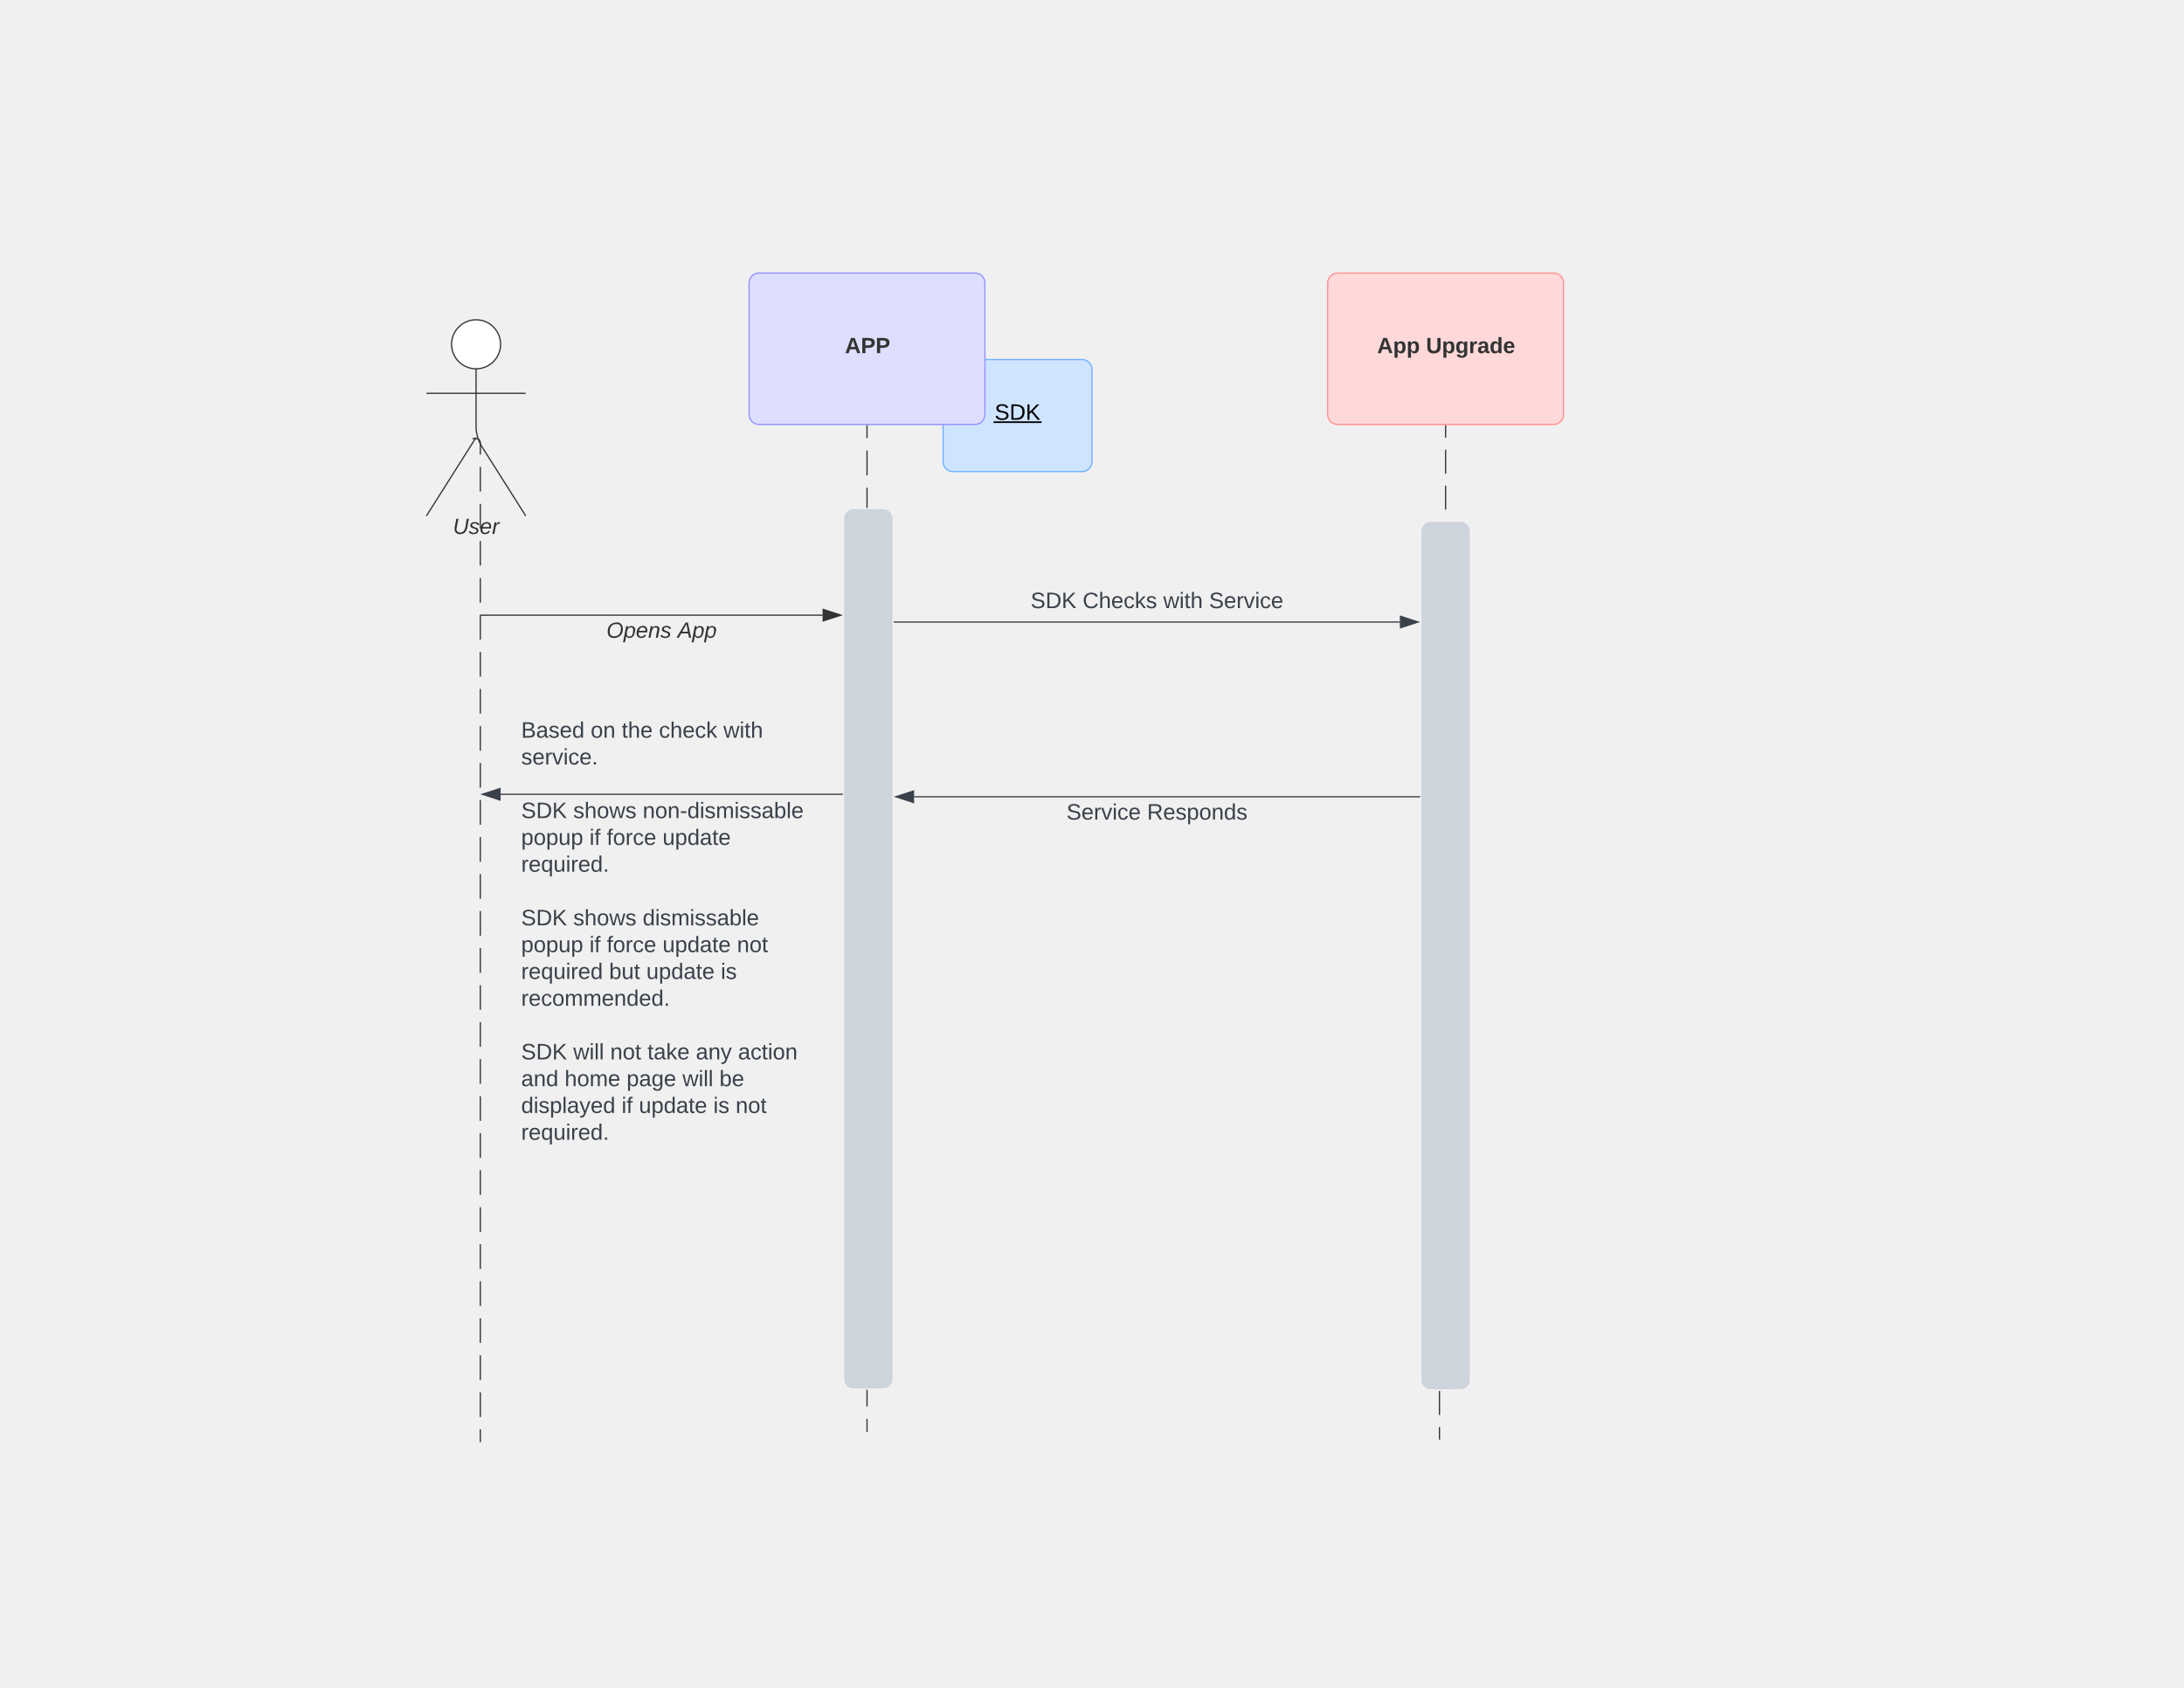
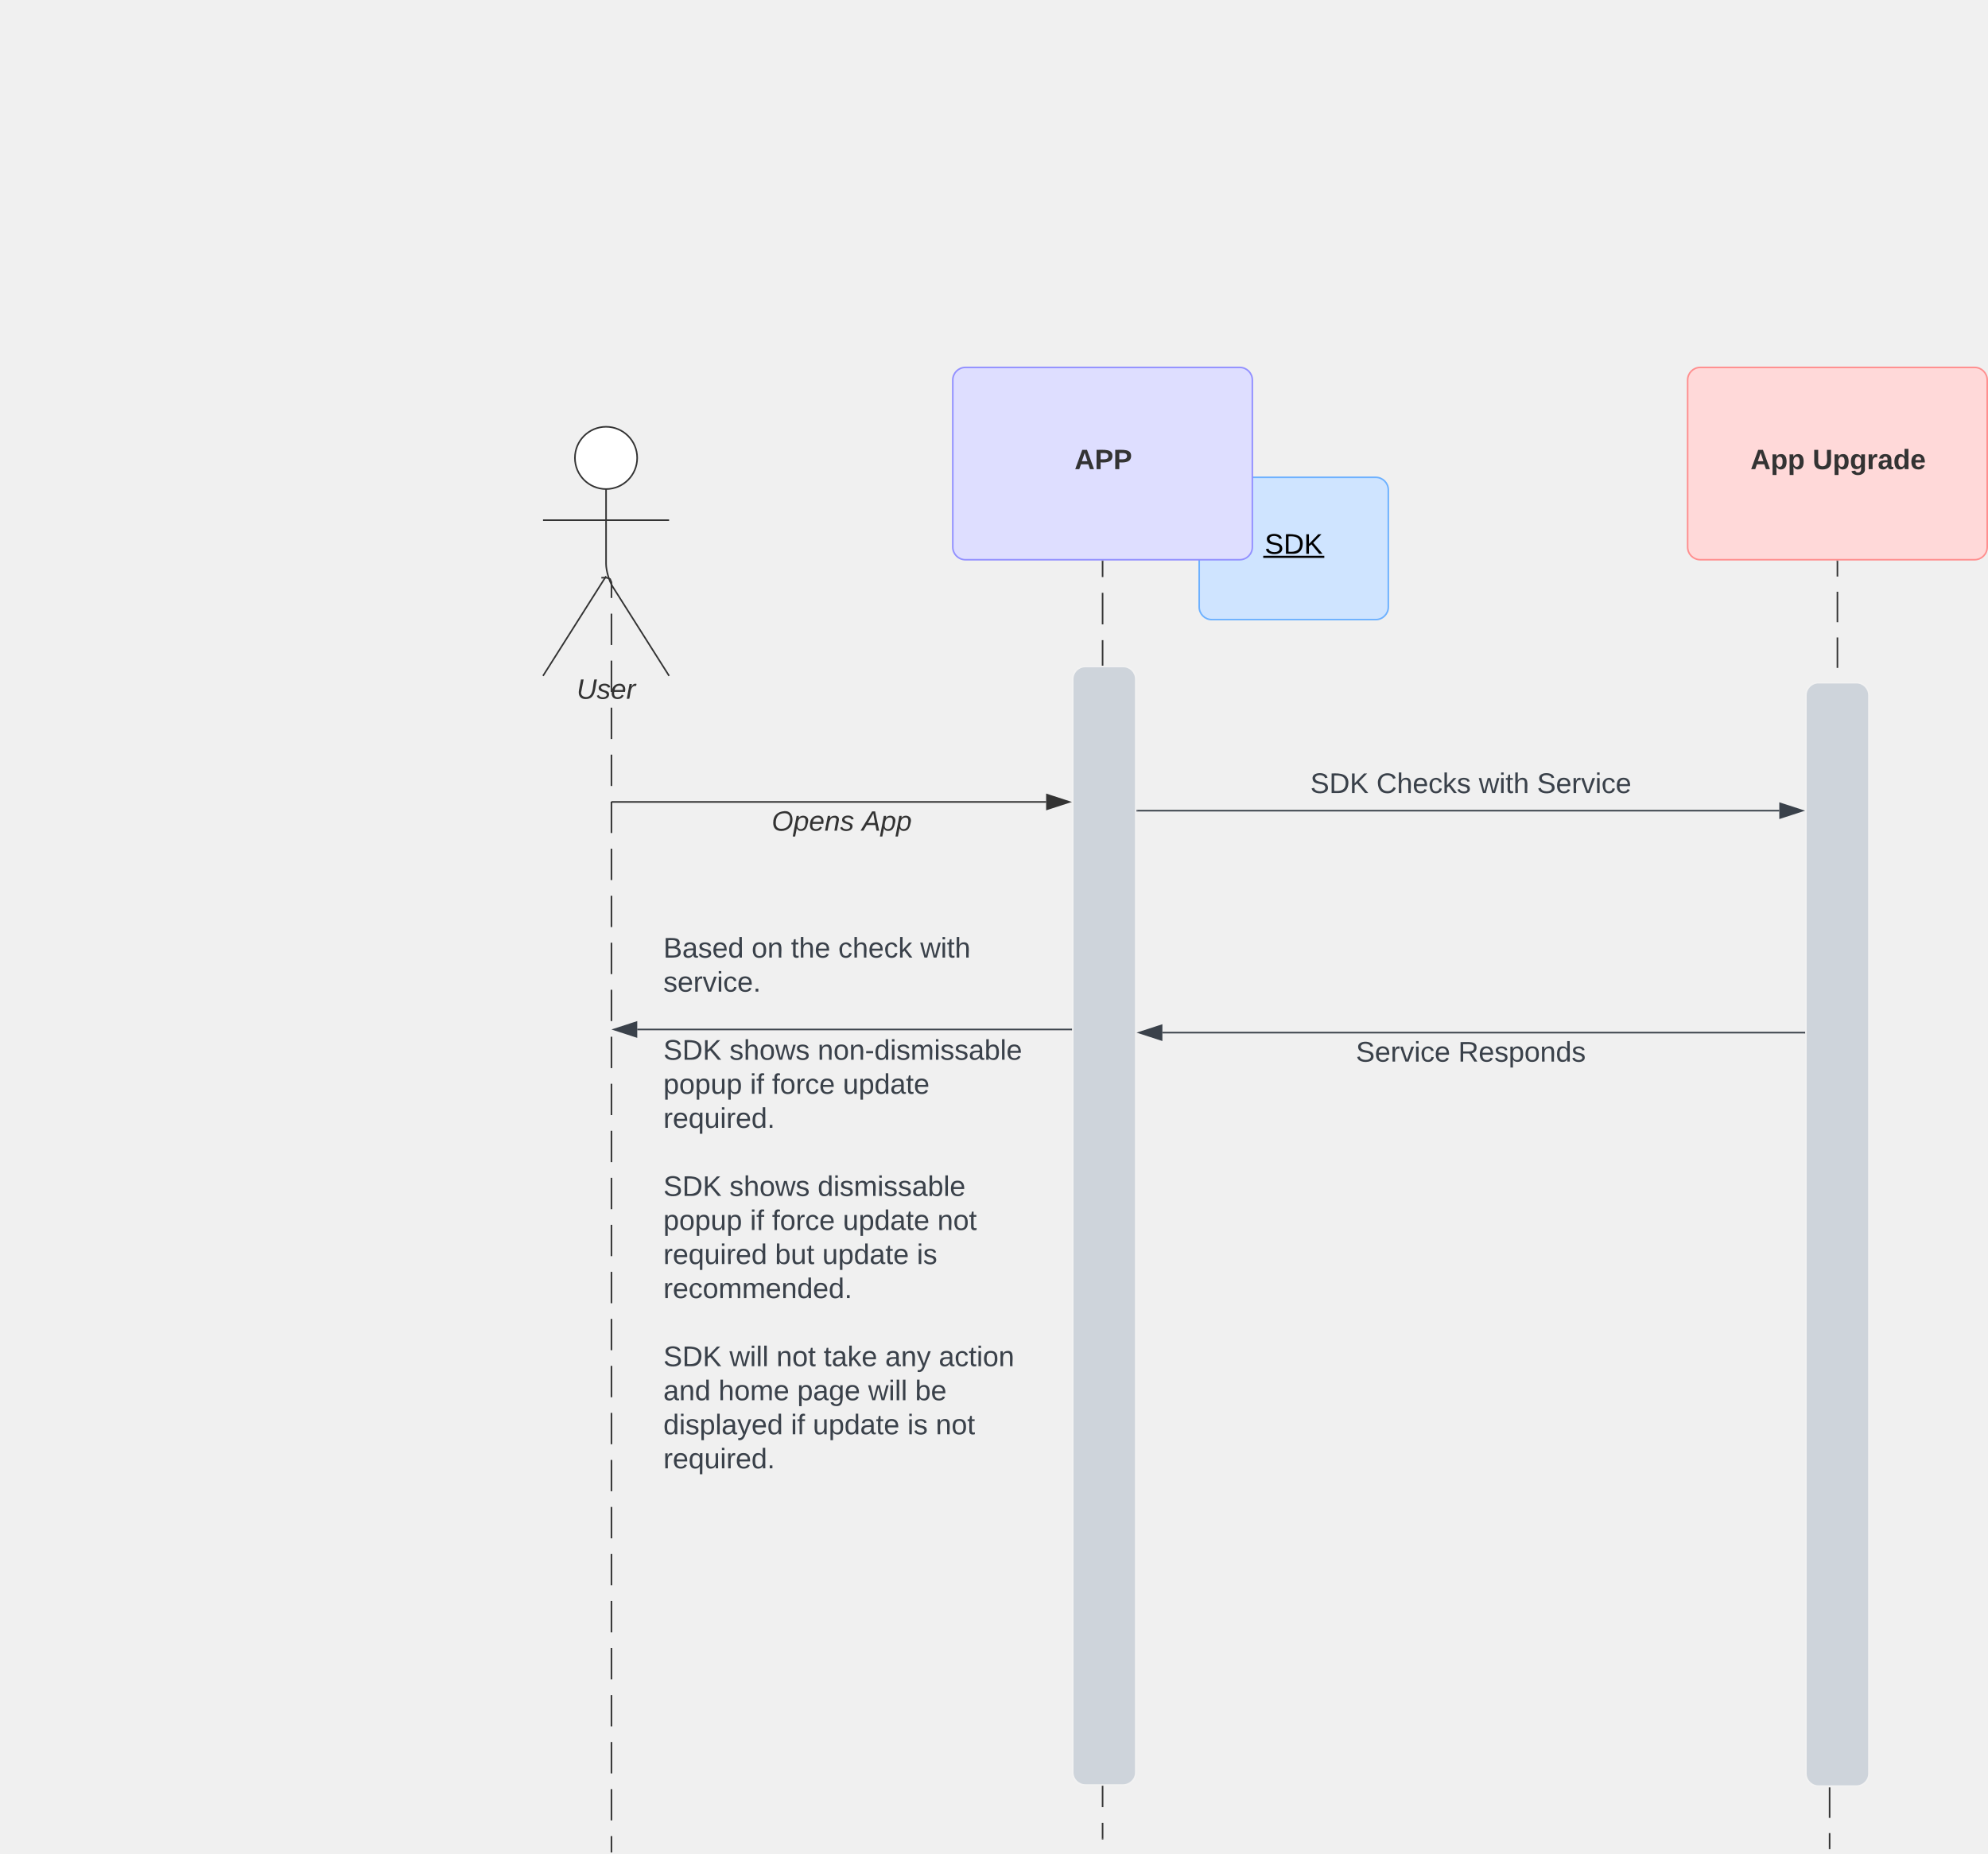
- <svg xmlns="http://www.w3.org/2000/svg" xmlns:ns1="lucid" xmlns:xlink="http://www.w3.org/1999/xlink" width="1760" height="1360">
+ <svg xmlns="http://www.w3.org/2000/svg" xmlns:ns1="lucid" xmlns:xlink="http://www.w3.org/1999/xlink" viewBox="-0.9 -13.07 1261.4 1175.67">
  <g transform="translate(0 0)" ns1:page-tab-id="0_0">
    <path d="M760 297.73c0-4.42 3.58-8 8-8h104c4.42 0 8 3.58 8 8V372c0 4.42-3.58 8-8 8H768c-4.42 0-8-3.58-8-8z" stroke="#6db1ff" fill="#cfe4ff" />
    <use xlink:href="#a" transform="matrix(1,0,0,1,760,289.7287) translate(41.53 48.525)" />
    <path d="M420 580h240v60H420z" fill="none" />
    <use xlink:href="#b" transform="matrix(1,0,0,1,420,580) translate(0 14.4)" />
    <use xlink:href="#c" transform="matrix(1,0,0,1,420,580) translate(56 14.4)" />
    <use xlink:href="#d" transform="matrix(1,0,0,1,420,580) translate(81 14.4)" />
    <use xlink:href="#e" transform="matrix(1,0,0,1,420,580) translate(111 14.4)" />
    <use xlink:href="#f" transform="matrix(1,0,0,1,420,580) translate(163 14.4)" />
    <use xlink:href="#g" transform="matrix(1,0,0,1,420,580) translate(0 36)" />
    <use xlink:href="#h" transform="matrix(1,0,0,1,420,580) translate(0 57.6)" />
    <use xlink:href="#i" transform="matrix(1,0,0,1,420,580) translate(0 79.2)" />
    <use xlink:href="#j" transform="matrix(1,0,0,1,420,580) translate(41.95 79.2)" />
    <use xlink:href="#k" transform="matrix(1,0,0,1,420,580) translate(97.9 79.2)" />
    <use xlink:href="#l" transform="matrix(1,0,0,1,420,580) translate(0 100.8)" />
    <use xlink:href="#m" transform="matrix(1,0,0,1,420,580) translate(55 100.8)" />
    <use xlink:href="#n" transform="matrix(1,0,0,1,420,580) translate(68.95 100.8)" />
    <use xlink:href="#o" transform="matrix(1,0,0,1,420,580) translate(113.9 100.8)" />
    <use xlink:href="#p" transform="matrix(1,0,0,1,420,580) translate(0 122.4)" />
    <use xlink:href="#h" transform="matrix(1,0,0,1,420,580) translate(0 144)" />
    <use xlink:href="#i" transform="matrix(1,0,0,1,420,580) translate(0 165.6)" />
    <use xlink:href="#j" transform="matrix(1,0,0,1,420,580) translate(41.95 165.6)" />
    <use xlink:href="#q" transform="matrix(1,0,0,1,420,580) translate(97.9 165.6)" />
    <use xlink:href="#l" transform="matrix(1,0,0,1,420,580) translate(0 187.2)" />
    <use xlink:href="#m" transform="matrix(1,0,0,1,420,580) translate(55 187.2)" />
    <use xlink:href="#n" transform="matrix(1,0,0,1,420,580) translate(68.95 187.2)" />
    <use xlink:href="#r" transform="matrix(1,0,0,1,420,580) translate(113.9 187.2)" />
    <use xlink:href="#s" transform="matrix(1,0,0,1,420,580) translate(173.9 187.2)" />
    <use xlink:href="#t" transform="matrix(1,0,0,1,420,580) translate(0 208.8)" />
    <use xlink:href="#u" transform="matrix(1,0,0,1,420,580) translate(70.85 208.8)" />
    <use xlink:href="#r" transform="matrix(1,0,0,1,420,580) translate(100.85 208.8)" />
    <use xlink:href="#v" transform="matrix(1,0,0,1,420,580) translate(160.85 208.8)" />
    <use xlink:href="#w" transform="matrix(1,0,0,1,420,580) translate(0 230.4)" />
    <use xlink:href="#h" transform="matrix(1,0,0,1,420,580) translate(0 252)" />
    <use xlink:href="#i" transform="matrix(1,0,0,1,420,580) translate(0 273.6)" />
    <use xlink:href="#x" transform="matrix(1,0,0,1,420,580) translate(41.95 273.6)" />
    <use xlink:href="#y" transform="matrix(1,0,0,1,420,580) translate(71.75 273.6)" />
    <use xlink:href="#z" transform="matrix(1,0,0,1,420,580) translate(101.75 273.6)" />
    <use xlink:href="#A" transform="matrix(1,0,0,1,420,580) translate(140.75 273.6)" />
    <use xlink:href="#B" transform="matrix(1,0,0,1,420,580) translate(174.75 273.6)" />
    <use xlink:href="#C" transform="matrix(1,0,0,1,420,580) translate(0 295.2)" />
    <use xlink:href="#D" transform="matrix(1,0,0,1,420,580) translate(35 295.2)" />
    <use xlink:href="#E" transform="matrix(1,0,0,1,420,580) translate(84.95 295.2)" />
    <use xlink:href="#x" transform="matrix(1,0,0,1,420,580) translate(129.95 295.2)" />
    <use xlink:href="#F" transform="matrix(1,0,0,1,420,580) translate(159.75 295.2)" />
    <use xlink:href="#G" transform="matrix(1,0,0,1,420,580) translate(0 316.8)" />
    <use xlink:href="#m" transform="matrix(1,0,0,1,420,580) translate(80.9 316.8)" />
    <use xlink:href="#r" transform="matrix(1,0,0,1,420,580) translate(94.85 316.8)" />
    <use xlink:href="#H" transform="matrix(1,0,0,1,420,580) translate(154.85 316.8)" />
    <use xlink:href="#s" transform="matrix(1,0,0,1,420,580) translate(172.8 316.8)" />
    <use xlink:href="#I" transform="matrix(1,0,0,1,420,580) translate(0 338.4)" />
    <path d="M698.7 343v10m0 10v20.02m0 10v20m0 10v20.02m0 10v20m0 10.02v20m0 10v20.02m0 10v20m0 10.02v20m0 10v20.02m0 10v20m0 10v20.02m0 10v20m0 10.02v20m0 10v20.02m0 10v20m0 10v20.02m0 10v20.02m0 10v20m0 10v20.02m0 10v20m0 10.02v20m0 10v20.02m0 10v20m0 10v20.02m0 10v20m0 10.02v20m0 10v10.02" stroke="#333" fill="none" />
    <path d="M699.2 343h-1v-.5h1z" stroke="#333" stroke-width=".05" fill="#333" />
    <path d="M698.7 1153.32v.52" stroke="#333" fill="none" />
    <path d="M679.76 417.73c0-4.42 3.58-8 8-8h24c4.42 0 8 3.58 8 8v693.55c0 4.42-3.58 8-8 8h-24c-4.42 0-8-3.58-8-8z" stroke="#f2f2f2" fill="#ced4db" />
    <path d="M1164.96 343v9.66m0 9.66v19.32m0 9.67v19.33m0 9.66v19.3m0 9.67v19.33m0 9.66v19.32m0 9.66v19.32m0 9.66v19.33m0 9.66v19.33m0 9.66v19.3m0 9.67v19.33m0 9.66v19.32m0 9.66v19.32m0 9.66v19.33m0 9.66v9.67l-.72 1.75-1.76.73-1.75.73-.73 1.75v9.66m0 9.65v19.33m0 9.66v19.32m0 9.66v19.32m0 9.66v19.33m0 9.66v19.3m0 9.67v19.32m0 9.65v19.33m0 9.66v19.32m0 9.66v19.32m0 9.66v19.33m0 9.66v19.3m0 9.67v19.32m0 9.66v19.32m0 9.66v9.66" stroke="#333" fill="none" />
    <path d="M1165.46 343h-1v-.5h1z" stroke="#333" stroke-width=".05" fill="#333" />
    <path d="M1160 1159.5v.5" stroke="#333" fill="none" />
    <path d="M1144.96 428c0-4.42 3.58-8 8-8h24c4.42 0 8 3.58 8 8v684c0 4.42-3.58 8-8 8h-24c-4.42 0-8-3.58-8-8z" stroke="#f2f2f2" fill="#ced4db" />
    <path d="M603.65 228c0-4.42 3.58-8 8-8h174.07c4.42 0 8 3.58 8 8v106c0 4.42-3.58 8-8 8H611.65c-4.42 0-8-3.58-8-8z" stroke="#9391ff" fill="#dedeff" />
    <g>
      <use xlink:href="#J" transform="matrix(1,0,0,1,611.6497,228) translate(69.25309 56.55556)" />
    </g>
    <path d="M1069.92 228c0-4.42 3.6-8 8-8H1252c4.42 0 8 3.58 8 8v106c0 4.42-3.58 8-8 8h-174.08c-4.4 0-8-3.58-8-8z" stroke="#ff8f8f" fill="#ffd9d9" />
    <g>
      <use xlink:href="#K" transform="matrix(1,0,0,1,1077.925,228) translate(31.87037 56.55556)" />
      <use xlink:href="#L" transform="matrix(1,0,0,1,1077.925,228) translate(71.2284 56.55556)" />
    </g>
    <path d="M403.4 277.42c0 10.9-8.84 19.75-19.75 19.75-10.9 0-19.75-8.85-19.75-19.75s8.84-19.75 19.75-19.75c10.9 0 19.75 8.84 19.75 19.75z" stroke="#333" fill="#fff" />
    <path d="M383.65 297.17v47.3c0 4.4 1.92 11.02 4.28 14.76l35.72 56.44m-40-63.2l-40 63.2m0-98.75h80" stroke="#333" fill="none" />
    <path d="M343.65 265.67c0-4.42 3.58-8 8-8h64c4.42 0 8 3.58 8 8v164c0 4.4-3.58 8-8 8h-64c-4.42 0-8-3.6-8-8z" fill="none" />
    <g>
      <use xlink:href="#M" transform="matrix(1,0,0,1,263.6497,415.6656) translate(101.284 14.55556)" />
    </g>
    <path d="M384.15 353.4l2.06.85.86 2.06v9.95m0 9.94v19.88m0 9.94v19.88m0 9.94v19.9m0 9.93v19.88m0 9.95v19.88m0 9.94v19.88m0 9.95v19.88m0 9.94v19.9m0 9.93v19.88m0 9.94v19.9m0 9.93v19.88m0 9.95v19.88m0 9.94V754m0 9.93v19.88m0 9.95v19.9m0 9.93v19.88m0 9.94v19.9m0 9.93v19.88m0 9.96v19.88m0 9.94v19.9m0 9.93v19.9m0 9.93v19.9m0 9.93v19.88m0 9.95v19.87m0 9.94v19.9m0 9.94v19.88m0 9.94v9.94M384.16 353.4h-3.5M387.06 1161.6v.5M387.56 495.67h275.32M387.57 495.67h-.5" stroke="#333" fill="none" />
    <path d="M677.64 495.67l-14.26 4.63v-9.27z" stroke="#333" fill="#333" />
    <g>
      <use xlink:href="#N" transform="matrix(1,0,0,1,488.7147,499.6656) translate(0.005 14.22222)" />
      <use xlink:href="#O" transform="matrix(1,0,0,1,488.7147,499.6656) translate(57.28895 14.22222)" />
    </g>
    <path d="M720.76 501.2h407.32" stroke="#3a414a" fill="none" />
    <path d="M720.77 501.7h-.5v-1h.5z" stroke="#3a414a" stroke-width=".05" fill="#3a414a" />
    <path d="M1142.84 501.2l-14.26 4.64v-9.28z" stroke="#3a414a" fill="#3a414a" />
    <g>
      <use xlink:href="#P" transform="matrix(1,0,0,1,830.5116,475.6) translate(0.005 14.4)" />
      <use xlink:href="#Q" transform="matrix(1,0,0,1,830.5116,475.6) translate(41.955 14.4)" />
      <use xlink:href="#R" transform="matrix(1,0,0,1,830.5116,475.6) translate(106.905 14.4)" />
      <use xlink:href="#S" transform="matrix(1,0,0,1,830.5116,475.6) translate(143.805 14.4)" />
    </g>
    <path d="M1143.96 642H736.64" stroke="#3a414a" fill="none" />
    <path d="M1144.46 642.5h-.5v-1h.5z" stroke="#3a414a" stroke-width=".05" fill="#3a414a" />
    <path d="M721.88 642l14.26-4.64v9.28z" stroke="#3a414a" fill="#3a414a" />
    <g>
      <use xlink:href="#T" transform="matrix(1,0,0,1,859.4366,646) translate(0.005 14.4)" />
      <use xlink:href="#U" transform="matrix(1,0,0,1,859.4366,646) translate(64.905 14.4)" />
    </g>
    <path d="M678.76 640H403.44" stroke="#3a414a" fill="none" />
    <path d="M679.26 640.5h-.5v-1h.5z" stroke="#3a414a" stroke-width=".05" fill="#3a414a" />
    <path d="M388.68 640l14.26-4.64v9.28z" stroke="#3a414a" fill="#3a414a" />
    <defs>
      <path d="M185-189c-5-48-123-54-124 2 14 75 158 14 163 119 3 78-121 87-175 55-17-10-28-26-33-46l33-7c5 56 141 63 141-1 0-78-155-14-162-118-5-82 145-84 179-34 5 7 8 16 11 25" id="V" />
      <path d="M30-248c118-7 216 8 213 122C240-48 200 0 122 0H30v-248zM63-27c89 8 146-16 146-99s-60-101-146-95v194" id="W" />
      <path d="M194 0L95-120 63-95V0H30v-248h33v124l119-124h40L117-140 236 0h-42" id="X" />
      <g id="a">
        <use transform="matrix(0.05,0,0,0.05,0,0)" xlink:href="#V" />
        <use transform="matrix(0.05,0,0,0.05,12,0)" xlink:href="#W" />
        <use transform="matrix(0.05,0,0,0.05,24.95,0)" xlink:href="#X" />
        <path d="M-.9 1.25h38.75v1.32H-.9z" />
      </g>
      <path fill="#3a414a" d="M160-131c35 5 61 23 61 61C221 17 115-2 30 0v-248c76 3 177-17 177 60 0 33-19 50-47 57zm-97-11c50-1 110 9 110-42 0-47-63-36-110-37v79zm0 115c55-2 124 14 124-45 0-56-70-42-124-44v89" id="Y" />
      <path fill="#3a414a" d="M141-36C126-15 110 5 73 4 37 3 15-17 15-53c-1-64 63-63 125-63 3-35-9-54-41-54-24 1-41 7-42 31l-33-3c5-37 33-52 76-52 45 0 72 20 72 64v82c-1 20 7 32 28 27v20c-31 9-61-2-59-35zM48-53c0 20 12 33 32 33 41-3 63-29 60-74-43 2-92-5-92 41" id="Z" />
      <path fill="#3a414a" d="M135-143c-3-34-86-38-87 0 15 53 115 12 119 90S17 21 10-45l28-5c4 36 97 45 98 0-10-56-113-15-118-90-4-57 82-63 122-42 12 7 21 19 24 35" id="aa" />
      <path fill="#3a414a" d="M100-194c63 0 86 42 84 106H49c0 40 14 67 53 68 26 1 43-12 49-29l28 8c-11 28-37 45-77 45C44 4 14-33 15-96c1-61 26-98 85-98zm52 81c6-60-76-77-97-28-3 7-6 17-6 28h103" id="ab" />
      <path fill="#3a414a" d="M85-194c31 0 48 13 60 33l-1-100h32l1 261h-30c-2-10 0-23-3-31C134-8 116 4 85 4 32 4 16-35 15-94c0-66 23-100 70-100zm9 24c-40 0-46 34-46 75 0 40 6 74 45 74 42 0 51-32 51-76 0-42-9-74-50-73" id="ac" />
      <g id="b">
        <use transform="matrix(0.05,0,0,0.05,0,0)" xlink:href="#Y" />
        <use transform="matrix(0.05,0,0,0.05,12,0)" xlink:href="#Z" />
        <use transform="matrix(0.05,0,0,0.05,22,0)" xlink:href="#aa" />
        <use transform="matrix(0.05,0,0,0.05,31,0)" xlink:href="#ab" />
        <use transform="matrix(0.05,0,0,0.05,41,0)" xlink:href="#ac" />
      </g>
      <path fill="#3a414a" d="M100-194c62-1 85 37 85 99 1 63-27 99-86 99S16-35 15-95c0-66 28-99 85-99zM99-20c44 1 53-31 53-75 0-43-8-75-51-75s-53 32-53 75 10 74 51 75" id="ad" />
      <path fill="#3a414a" d="M117-194c89-4 53 116 60 194h-32v-121c0-31-8-49-39-48C34-167 62-67 57 0H25l-1-190h30c1 10-1 24 2 32 11-22 29-35 61-36" id="ae" />
      <g id="c">
        <use transform="matrix(0.05,0,0,0.05,0,0)" xlink:href="#ad" />
        <use transform="matrix(0.05,0,0,0.05,10,0)" xlink:href="#ae" />
      </g>
      <path fill="#3a414a" d="M59-47c-2 24 18 29 38 22v24C64 9 27 4 27-40v-127H5v-23h24l9-43h21v43h35v23H59v120" id="af" />
      <path fill="#3a414a" d="M106-169C34-169 62-67 57 0H25v-261h32l-1 103c12-21 28-36 61-36 89 0 53 116 60 194h-32v-121c2-32-8-49-39-48" id="ag" />
      <g id="d">
        <use transform="matrix(0.05,0,0,0.05,0,0)" xlink:href="#af" />
        <use transform="matrix(0.05,0,0,0.05,5,0)" xlink:href="#ag" />
        <use transform="matrix(0.05,0,0,0.05,15,0)" xlink:href="#ab" />
      </g>
      <path fill="#3a414a" d="M96-169c-40 0-48 33-48 73s9 75 48 75c24 0 41-14 43-38l32 2c-6 37-31 61-74 61-59 0-76-41-82-99-10-93 101-131 147-64 4 7 5 14 7 22l-32 3c-4-21-16-35-41-35" id="ah" />
      <path fill="#3a414a" d="M143 0L79-87 56-68V0H24v-261h32v163l83-92h37l-77 82L181 0h-38" id="ai" />
      <g id="e">
        <use transform="matrix(0.05,0,0,0.05,0,0)" xlink:href="#ah" />
        <use transform="matrix(0.05,0,0,0.05,9,0)" xlink:href="#ag" />
        <use transform="matrix(0.05,0,0,0.05,19,0)" xlink:href="#ab" />
        <use transform="matrix(0.05,0,0,0.05,29,0)" xlink:href="#ah" />
        <use transform="matrix(0.05,0,0,0.05,38,0)" xlink:href="#ai" />
      </g>
      <path fill="#3a414a" d="M206 0h-36l-40-164L89 0H53L-1-190h32L70-26l43-164h34l41 164 42-164h31" id="aj" />
      <path fill="#3a414a" d="M24-231v-30h32v30H24zM24 0v-190h32V0H24" id="ak" />
      <g id="f">
        <use transform="matrix(0.05,0,0,0.05,0,0)" xlink:href="#aj" />
        <use transform="matrix(0.05,0,0,0.05,12.95,0)" xlink:href="#ak" />
        <use transform="matrix(0.05,0,0,0.05,16.9,0)" xlink:href="#af" />
        <use transform="matrix(0.05,0,0,0.05,21.9,0)" xlink:href="#ag" />
      </g>
      <path fill="#3a414a" d="M114-163C36-179 61-72 57 0H25l-1-190h30c1 12-1 29 2 39 6-27 23-49 58-41v29" id="al" />
      <path fill="#3a414a" d="M108 0H70L1-190h34L89-25l56-165h34" id="am" />
      <path fill="#3a414a" d="M33 0v-38h34V0H33" id="an" />
      <g id="g">
        <use transform="matrix(0.05,0,0,0.05,0,0)" xlink:href="#aa" />
        <use transform="matrix(0.05,0,0,0.05,9,0)" xlink:href="#ab" />
        <use transform="matrix(0.05,0,0,0.05,19,0)" xlink:href="#al" />
        <use transform="matrix(0.05,0,0,0.05,24.95,0)" xlink:href="#am" />
        <use transform="matrix(0.05,0,0,0.05,33.95,0)" xlink:href="#ak" />
        <use transform="matrix(0.05,0,0,0.05,37.9,0)" xlink:href="#ah" />
        <use transform="matrix(0.05,0,0,0.05,46.9,0)" xlink:href="#ab" />
        <use transform="matrix(0.05,0,0,0.05,56.9,0)" xlink:href="#an" />
      </g>
      <path fill="#3a414a" d="M185-189c-5-48-123-54-124 2 14 75 158 14 163 119 3 78-121 87-175 55-17-10-28-26-33-46l33-7c5 56 141 63 141-1 0-78-155-14-162-118-5-82 145-84 179-34 5 7 8 16 11 25" id="ao" />
      <path fill="#3a414a" d="M30-248c118-7 216 8 213 122C240-48 200 0 122 0H30v-248zM63-27c89 8 146-16 146-99s-60-101-146-95v194" id="ap" />
      <path fill="#3a414a" d="M194 0L95-120 63-95V0H30v-248h33v124l119-124h40L117-140 236 0h-42" id="aq" />
      <g id="i">
        <use transform="matrix(0.05,0,0,0.05,0,0)" xlink:href="#ao" />
        <use transform="matrix(0.05,0,0,0.05,12,0)" xlink:href="#ap" />
        <use transform="matrix(0.05,0,0,0.05,24.95,0)" xlink:href="#aq" />
      </g>
      <g id="j">
        <use transform="matrix(0.05,0,0,0.05,0,0)" xlink:href="#aa" />
        <use transform="matrix(0.05,0,0,0.05,9,0)" xlink:href="#ag" />
        <use transform="matrix(0.05,0,0,0.05,19,0)" xlink:href="#ad" />
        <use transform="matrix(0.05,0,0,0.05,29,0)" xlink:href="#aj" />
        <use transform="matrix(0.05,0,0,0.05,41.95,0)" xlink:href="#aa" />
      </g>
      <path fill="#3a414a" d="M16-82v-28h88v28H16" id="ar" />
      <path fill="#3a414a" d="M210-169c-67 3-38 105-44 169h-31v-121c0-29-5-50-35-48C34-165 62-65 56 0H25l-1-190h30c1 10-1 24 2 32 10-44 99-50 107 0 11-21 27-35 58-36 85-2 47 119 55 194h-31v-121c0-29-5-49-35-48" id="as" />
      <path fill="#3a414a" d="M115-194c53 0 69 39 70 98 0 66-23 100-70 100C84 3 66-7 56-30L54 0H23l1-261h32v101c10-23 28-34 59-34zm-8 174c40 0 45-34 45-75 0-40-5-75-45-74-42 0-51 32-51 76 0 43 10 73 51 73" id="at" />
      <path fill="#3a414a" d="M24 0v-261h32V0H24" id="au" />
      <g id="k">
        <use transform="matrix(0.05,0,0,0.05,0,0)" xlink:href="#ae" />
        <use transform="matrix(0.05,0,0,0.05,10,0)" xlink:href="#ad" />
        <use transform="matrix(0.05,0,0,0.05,20,0)" xlink:href="#ae" />
        <use transform="matrix(0.05,0,0,0.05,30,0)" xlink:href="#ar" />
        <use transform="matrix(0.05,0,0,0.05,35.95,0)" xlink:href="#ac" />
        <use transform="matrix(0.05,0,0,0.05,45.95,0)" xlink:href="#ak" />
        <use transform="matrix(0.05,0,0,0.05,49.9,0)" xlink:href="#aa" />
        <use transform="matrix(0.05,0,0,0.05,58.9,0)" xlink:href="#as" />
        <use transform="matrix(0.05,0,0,0.05,73.85,0)" xlink:href="#ak" />
        <use transform="matrix(0.05,0,0,0.05,77.8,0)" xlink:href="#aa" />
        <use transform="matrix(0.05,0,0,0.05,86.8,0)" xlink:href="#aa" />
        <use transform="matrix(0.05,0,0,0.05,95.8,0)" xlink:href="#Z" />
        <use transform="matrix(0.05,0,0,0.05,105.8,0)" xlink:href="#at" />
        <use transform="matrix(0.05,0,0,0.05,115.8,0)" xlink:href="#au" />
        <use transform="matrix(0.05,0,0,0.05,119.75,0)" xlink:href="#ab" />
      </g>
      <path fill="#3a414a" d="M115-194c55 1 70 41 70 98S169 2 115 4C84 4 66-9 55-30l1 105H24l-1-265h31l2 30c10-21 28-34 59-34zm-8 174c40 0 45-34 45-75s-6-73-45-74c-42 0-51 32-51 76 0 43 10 73 51 73" id="av" />
      <path fill="#3a414a" d="M84 4C-5 8 30-112 23-190h32v120c0 31 7 50 39 49 72-2 45-101 50-169h31l1 190h-30c-1-10 1-25-2-33-11 22-28 36-60 37" id="aw" />
      <g id="l">
        <use transform="matrix(0.05,0,0,0.05,0,0)" xlink:href="#av" />
        <use transform="matrix(0.05,0,0,0.05,10,0)" xlink:href="#ad" />
        <use transform="matrix(0.05,0,0,0.05,20,0)" xlink:href="#av" />
        <use transform="matrix(0.05,0,0,0.05,30,0)" xlink:href="#aw" />
        <use transform="matrix(0.05,0,0,0.05,40,0)" xlink:href="#av" />
      </g>
      <path fill="#3a414a" d="M101-234c-31-9-42 10-38 44h38v23H63V0H32v-167H5v-23h27c-7-52 17-82 69-68v24" id="ax" />
      <g id="m">
        <use transform="matrix(0.05,0,0,0.05,0,0)" xlink:href="#ak" />
        <use transform="matrix(0.05,0,0,0.05,3.95,0)" xlink:href="#ax" />
      </g>
      <g id="n">
        <use transform="matrix(0.05,0,0,0.05,0,0)" xlink:href="#ax" />
        <use transform="matrix(0.05,0,0,0.05,5,0)" xlink:href="#ad" />
        <use transform="matrix(0.05,0,0,0.05,15,0)" xlink:href="#al" />
        <use transform="matrix(0.05,0,0,0.05,20.95,0)" xlink:href="#ah" />
        <use transform="matrix(0.05,0,0,0.05,29.95,0)" xlink:href="#ab" />
      </g>
      <g id="o">
        <use transform="matrix(0.05,0,0,0.05,0,0)" xlink:href="#aw" />
        <use transform="matrix(0.05,0,0,0.05,10,0)" xlink:href="#av" />
        <use transform="matrix(0.05,0,0,0.05,20,0)" xlink:href="#ac" />
        <use transform="matrix(0.05,0,0,0.05,30,0)" xlink:href="#Z" />
        <use transform="matrix(0.05,0,0,0.05,40,0)" xlink:href="#af" />
        <use transform="matrix(0.05,0,0,0.05,45,0)" xlink:href="#ab" />
      </g>
      <path fill="#3a414a" d="M145-31C134-9 116 4 85 4 32 4 16-35 15-94c0-59 17-99 70-100 32-1 48 14 60 33 0-11-1-24 2-32h30l-1 268h-32zM93-21c41 0 51-33 51-76s-8-73-50-73c-40 0-46 35-46 75s5 74 45 74" id="ay" />
      <g id="p">
        <use transform="matrix(0.05,0,0,0.05,0,0)" xlink:href="#al" />
        <use transform="matrix(0.05,0,0,0.05,5.95,0)" xlink:href="#ab" />
        <use transform="matrix(0.05,0,0,0.05,15.95,0)" xlink:href="#ay" />
        <use transform="matrix(0.05,0,0,0.05,25.95,0)" xlink:href="#aw" />
        <use transform="matrix(0.05,0,0,0.05,35.95,0)" xlink:href="#ak" />
        <use transform="matrix(0.05,0,0,0.05,39.9,0)" xlink:href="#al" />
        <use transform="matrix(0.05,0,0,0.05,45.85,0)" xlink:href="#ab" />
        <use transform="matrix(0.05,0,0,0.05,55.85,0)" xlink:href="#ac" />
        <use transform="matrix(0.05,0,0,0.05,65.85,0)" xlink:href="#an" />
      </g>
      <g id="q">
        <use transform="matrix(0.05,0,0,0.05,0,0)" xlink:href="#ac" />
        <use transform="matrix(0.05,0,0,0.05,10,0)" xlink:href="#ak" />
        <use transform="matrix(0.05,0,0,0.05,13.95,0)" xlink:href="#aa" />
        <use transform="matrix(0.05,0,0,0.05,22.95,0)" xlink:href="#as" />
        <use transform="matrix(0.05,0,0,0.05,37.9,0)" xlink:href="#ak" />
        <use transform="matrix(0.05,0,0,0.05,41.85,0)" xlink:href="#aa" />
        <use transform="matrix(0.05,0,0,0.05,50.85,0)" xlink:href="#aa" />
        <use transform="matrix(0.05,0,0,0.05,59.85,0)" xlink:href="#Z" />
        <use transform="matrix(0.05,0,0,0.05,69.85,0)" xlink:href="#at" />
        <use transform="matrix(0.05,0,0,0.05,79.85,0)" xlink:href="#au" />
        <use transform="matrix(0.05,0,0,0.05,83.8,0)" xlink:href="#ab" />
      </g>
      <g id="r">
        <use transform="matrix(0.05,0,0,0.05,0,0)" xlink:href="#aw" />
        <use transform="matrix(0.05,0,0,0.05,10,0)" xlink:href="#av" />
        <use transform="matrix(0.05,0,0,0.05,20,0)" xlink:href="#ac" />
        <use transform="matrix(0.05,0,0,0.05,30,0)" xlink:href="#Z" />
        <use transform="matrix(0.05,0,0,0.05,40,0)" xlink:href="#af" />
        <use transform="matrix(0.05,0,0,0.05,45,0)" xlink:href="#ab" />
      </g>
      <g id="s">
        <use transform="matrix(0.05,0,0,0.05,0,0)" xlink:href="#ae" />
        <use transform="matrix(0.05,0,0,0.05,10,0)" xlink:href="#ad" />
        <use transform="matrix(0.05,0,0,0.05,20,0)" xlink:href="#af" />
      </g>
      <g id="t">
        <use transform="matrix(0.05,0,0,0.05,0,0)" xlink:href="#al" />
        <use transform="matrix(0.05,0,0,0.05,5.95,0)" xlink:href="#ab" />
        <use transform="matrix(0.05,0,0,0.05,15.95,0)" xlink:href="#ay" />
        <use transform="matrix(0.05,0,0,0.05,25.95,0)" xlink:href="#aw" />
        <use transform="matrix(0.05,0,0,0.05,35.95,0)" xlink:href="#ak" />
        <use transform="matrix(0.05,0,0,0.05,39.9,0)" xlink:href="#al" />
        <use transform="matrix(0.05,0,0,0.05,45.85,0)" xlink:href="#ab" />
        <use transform="matrix(0.05,0,0,0.05,55.85,0)" xlink:href="#ac" />
      </g>
      <g id="u">
        <use transform="matrix(0.05,0,0,0.05,0,0)" xlink:href="#at" />
        <use transform="matrix(0.05,0,0,0.05,10,0)" xlink:href="#aw" />
        <use transform="matrix(0.05,0,0,0.05,20,0)" xlink:href="#af" />
      </g>
      <g id="v">
        <use transform="matrix(0.05,0,0,0.05,0,0)" xlink:href="#ak" />
        <use transform="matrix(0.05,0,0,0.05,3.95,0)" xlink:href="#aa" />
      </g>
      <g id="w">
        <use transform="matrix(0.05,0,0,0.05,0,0)" xlink:href="#al" />
        <use transform="matrix(0.05,0,0,0.05,5.95,0)" xlink:href="#ab" />
        <use transform="matrix(0.05,0,0,0.05,15.95,0)" xlink:href="#ah" />
        <use transform="matrix(0.05,0,0,0.05,24.95,0)" xlink:href="#ad" />
        <use transform="matrix(0.05,0,0,0.05,34.95,0)" xlink:href="#as" />
        <use transform="matrix(0.05,0,0,0.05,49.9,0)" xlink:href="#as" />
        <use transform="matrix(0.05,0,0,0.05,64.85,0)" xlink:href="#ab" />
        <use transform="matrix(0.05,0,0,0.05,74.85,0)" xlink:href="#ae" />
        <use transform="matrix(0.05,0,0,0.05,84.85,0)" xlink:href="#ac" />
        <use transform="matrix(0.05,0,0,0.05,94.85,0)" xlink:href="#ab" />
        <use transform="matrix(0.05,0,0,0.05,104.85,0)" xlink:href="#ac" />
        <use transform="matrix(0.05,0,0,0.05,114.85,0)" xlink:href="#an" />
      </g>
      <g id="x">
        <use transform="matrix(0.05,0,0,0.05,0,0)" xlink:href="#aj" />
        <use transform="matrix(0.05,0,0,0.05,12.95,0)" xlink:href="#ak" />
        <use transform="matrix(0.05,0,0,0.05,16.9,0)" xlink:href="#au" />
        <use transform="matrix(0.05,0,0,0.05,20.85,0)" xlink:href="#au" />
      </g>
      <g id="y">
        <use transform="matrix(0.05,0,0,0.05,0,0)" xlink:href="#ae" />
        <use transform="matrix(0.05,0,0,0.05,10,0)" xlink:href="#ad" />
        <use transform="matrix(0.05,0,0,0.05,20,0)" xlink:href="#af" />
      </g>
      <g id="z">
        <use transform="matrix(0.05,0,0,0.05,0,0)" xlink:href="#af" />
        <use transform="matrix(0.05,0,0,0.05,5,0)" xlink:href="#Z" />
        <use transform="matrix(0.05,0,0,0.05,15,0)" xlink:href="#ai" />
        <use transform="matrix(0.05,0,0,0.05,24,0)" xlink:href="#ab" />
      </g>
      <path fill="#3a414a" d="M179-190L93 31C79 59 56 82 12 73V49c39 6 53-20 64-50L1-190h34L92-34l54-156h33" id="az" />
      <g id="A">
        <use transform="matrix(0.05,0,0,0.05,0,0)" xlink:href="#Z" />
        <use transform="matrix(0.05,0,0,0.05,10,0)" xlink:href="#ae" />
        <use transform="matrix(0.05,0,0,0.05,20,0)" xlink:href="#az" />
      </g>
      <g id="B">
        <use transform="matrix(0.05,0,0,0.05,0,0)" xlink:href="#Z" />
        <use transform="matrix(0.05,0,0,0.05,10,0)" xlink:href="#ah" />
        <use transform="matrix(0.05,0,0,0.05,19,0)" xlink:href="#af" />
        <use transform="matrix(0.05,0,0,0.05,24,0)" xlink:href="#ak" />
        <use transform="matrix(0.05,0,0,0.05,27.95,0)" xlink:href="#ad" />
        <use transform="matrix(0.05,0,0,0.05,37.95,0)" xlink:href="#ae" />
      </g>
      <g id="C">
        <use transform="matrix(0.05,0,0,0.05,0,0)" xlink:href="#Z" />
        <use transform="matrix(0.05,0,0,0.05,10,0)" xlink:href="#ae" />
        <use transform="matrix(0.05,0,0,0.05,20,0)" xlink:href="#ac" />
      </g>
      <g id="D">
        <use transform="matrix(0.05,0,0,0.05,0,0)" xlink:href="#ag" />
        <use transform="matrix(0.05,0,0,0.05,10,0)" xlink:href="#ad" />
        <use transform="matrix(0.05,0,0,0.05,20,0)" xlink:href="#as" />
        <use transform="matrix(0.05,0,0,0.05,34.95,0)" xlink:href="#ab" />
      </g>
      <path fill="#3a414a" d="M177-190C167-65 218 103 67 71c-23-6-38-20-44-43l32-5c15 47 100 32 89-28v-30C133-14 115 1 83 1 29 1 15-40 15-95c0-56 16-97 71-98 29-1 48 16 59 35 1-10 0-23 2-32h30zM94-22c36 0 50-32 50-73 0-42-14-75-50-75-39 0-46 34-46 75s6 73 46 73" id="aA" />
      <g id="E">
        <use transform="matrix(0.05,0,0,0.05,0,0)" xlink:href="#av" />
        <use transform="matrix(0.05,0,0,0.05,10,0)" xlink:href="#Z" />
        <use transform="matrix(0.05,0,0,0.05,20,0)" xlink:href="#aA" />
        <use transform="matrix(0.05,0,0,0.05,30,0)" xlink:href="#ab" />
      </g>
      <g id="F">
        <use transform="matrix(0.05,0,0,0.05,0,0)" xlink:href="#at" />
        <use transform="matrix(0.05,0,0,0.05,10,0)" xlink:href="#ab" />
      </g>
      <g id="G">
        <use transform="matrix(0.05,0,0,0.05,0,0)" xlink:href="#ac" />
        <use transform="matrix(0.05,0,0,0.05,10,0)" xlink:href="#ak" />
        <use transform="matrix(0.05,0,0,0.05,13.95,0)" xlink:href="#aa" />
        <use transform="matrix(0.05,0,0,0.05,22.95,0)" xlink:href="#av" />
        <use transform="matrix(0.05,0,0,0.05,32.95,0)" xlink:href="#au" />
        <use transform="matrix(0.05,0,0,0.05,36.9,0)" xlink:href="#Z" />
        <use transform="matrix(0.05,0,0,0.05,46.9,0)" xlink:href="#az" />
        <use transform="matrix(0.05,0,0,0.05,55.9,0)" xlink:href="#ab" />
        <use transform="matrix(0.05,0,0,0.05,65.9,0)" xlink:href="#ac" />
      </g>
      <g id="H">
        <use transform="matrix(0.05,0,0,0.05,0,0)" xlink:href="#ak" />
        <use transform="matrix(0.05,0,0,0.05,3.95,0)" xlink:href="#aa" />
      </g>
      <g id="I">
        <use transform="matrix(0.05,0,0,0.05,0,0)" xlink:href="#al" />
        <use transform="matrix(0.05,0,0,0.05,5.95,0)" xlink:href="#ab" />
        <use transform="matrix(0.05,0,0,0.05,15.95,0)" xlink:href="#ay" />
        <use transform="matrix(0.05,0,0,0.05,25.95,0)" xlink:href="#aw" />
        <use transform="matrix(0.05,0,0,0.05,35.95,0)" xlink:href="#ak" />
        <use transform="matrix(0.05,0,0,0.05,39.9,0)" xlink:href="#al" />
        <use transform="matrix(0.05,0,0,0.05,45.85,0)" xlink:href="#ab" />
        <use transform="matrix(0.05,0,0,0.05,55.85,0)" xlink:href="#ac" />
        <use transform="matrix(0.05,0,0,0.05,65.85,0)" xlink:href="#an" />
      </g>
      <path fill="#333" d="M199 0l-22-63H83L61 0H9l90-248h61L250 0h-51zm-33-102l-36-108c-10 38-24 72-36 108h72" id="aB" />
      <path fill="#333" d="M24-248c93 1 206-16 204 79-1 75-69 88-152 82V0H24v-248zm52 121c47 0 100 7 100-41 0-47-54-39-100-39v80" id="aC" />
      <g id="J">
        <use transform="matrix(0.04938272,0,0,0.04938272,0,0)" xlink:href="#aB" />
        <use transform="matrix(0.04938272,0,0,0.04938272,12.79012,0)" xlink:href="#aC" />
        <use transform="matrix(0.04938272,0,0,0.04938272,24.64198,0)" xlink:href="#aC" />
      </g>
      <path fill="#333" d="M135-194c53 0 70 44 70 98 0 56-19 98-73 100-31 1-45-17-59-34 3 33 2 69 2 105H25l-1-265h48c2 10 0 23 3 31 11-24 29-35 60-35zM114-30c33 0 39-31 40-66 0-38-9-64-40-64-56 0-55 130 0 130" id="aD" />
      <g id="K">
        <use transform="matrix(0.04938272,0,0,0.04938272,0,0)" xlink:href="#aB" />
        <use transform="matrix(0.04938272,0,0,0.04938272,12.79012,0)" xlink:href="#aD" />
        <use transform="matrix(0.04938272,0,0,0.04938272,23.60494,0)" xlink:href="#aD" />
      </g>
      <path fill="#333" d="M238-95c0 69-44 99-111 99C63 4 22-25 22-93v-155h51v151c-1 38 19 59 55 60 90 1 49-130 58-211h52v153" id="aE" />
      <path fill="#333" d="M195-6C206 82 75 100 31 46c-4-6-6-13-8-21l49-6c3 16 16 24 34 25 40 0 42-37 40-79-11 22-30 35-61 35-53 0-70-43-70-97 0-56 18-96 73-97 30 0 46 14 59 34l2-30h47zm-90-29c32 0 41-27 41-63 0-35-9-62-40-62-32 0-39 29-40 63 0 36 9 62 39 62" id="aF" />
      <path fill="#333" d="M135-150c-39-12-60 13-60 57V0H25l-1-190h47c2 13-1 29 3 40 6-28 27-53 61-41v41" id="aG" />
      <path fill="#333" d="M133-34C117-15 103 5 69 4 32 3 11-16 11-54c-1-60 55-63 116-61 1-26-3-47-28-47-18 1-26 9-28 27l-52-2c7-38 36-58 82-57s74 22 75 68l1 82c-1 14 12 18 25 15v27c-30 8-71 5-69-32zm-48 3c29 0 43-24 42-57-32 0-66-3-65 30 0 17 8 27 23 27" id="aH" />
      <path fill="#333" d="M88-194c31-1 46 15 58 34l-1-101h50l1 261h-48c-2-10 0-23-3-31C134-8 116 4 84 4 32 4 16-41 15-95c0-56 19-97 73-99zm17 164c33 0 40-30 41-66 1-37-9-64-41-64s-38 30-39 65c0 43 13 65 39 65" id="aI" />
      <path fill="#333" d="M185-48c-13 30-37 53-82 52C43 2 14-33 14-96s30-98 90-98c62 0 83 45 84 108H66c0 31 8 55 39 56 18 0 30-7 34-22zm-45-69c5-46-57-63-70-21-2 6-4 13-4 21h74" id="aJ" />
      <g id="L">
        <use transform="matrix(0.04938272,0,0,0.04938272,0,0)" xlink:href="#aE" />
        <use transform="matrix(0.04938272,0,0,0.04938272,12.79012,0)" xlink:href="#aD" />
        <use transform="matrix(0.04938272,0,0,0.04938272,23.60494,0)" xlink:href="#aF" />
        <use transform="matrix(0.04938272,0,0,0.04938272,34.41975,0)" xlink:href="#aG" />
        <use transform="matrix(0.04938272,0,0,0.04938272,41.33333,0)" xlink:href="#aH" />
        <use transform="matrix(0.04938272,0,0,0.04938272,51.20988,0)" xlink:href="#aI" />
        <use transform="matrix(0.04938272,0,0,0.04938272,62.02469,0)" xlink:href="#aJ" />
      </g>
      <path fill="#333" d="M62-99C39-31 123 0 170-40s38-139 58-208h34C234-144 253 4 115 4 49 4 18-43 31-112l26-136h34" id="aK" />
      <path fill="#333" d="M55-144c13 50 104 24 104 88C159 21 15 23 1-39l26-10c6 40 102 42 102-4-13-50-104-23-104-87 0-71 143-71 148-8l-29 4c-5-35-85-37-89 0" id="aL" />
      <path fill="#333" d="M111-194c62-3 86 47 72 106H45c-7 38 6 69 45 68 27-1 43-14 53-32l24 11C152-15 129 4 87 4 38 3 12-23 12-71c0-70 32-119 99-123zm44 81c14-66-71-72-95-28-4 8-8 17-11 28h106" id="aM" />
      <path fill="#333" d="M66-151c12-25 30-51 66-40l-6 26C45-176 58-65 38 0H6l36-190h30" id="aN" />
      <g id="M">
        <use transform="matrix(0.04938272,0,0,0.04938272,0,0)" xlink:href="#aK" />
        <use transform="matrix(0.04938272,0,0,0.04938272,12.79012,0)" xlink:href="#aL" />
        <use transform="matrix(0.04938272,0,0,0.04938272,21.67901,0)" xlink:href="#aM" />
        <use transform="matrix(0.04938272,0,0,0.04938272,31.55556,0)" xlink:href="#aN" />
      </g>
      <path fill="#333" d="M20-101c0-91 52-143 145-150 126-9 127 168 53 223-23 17-55 32-93 32C57 4 20-33 20-101zm216-33c5-57-18-91-73-90-77 1-110 51-110 125 0 49 23 75 73 75 72-1 104-45 110-110" id="aO" />
      <path fill="#333" d="M67-162c32-53 139-36 121 50C175-51 163 2 97 4 68 4 52-11 42-31 38 6 28 39 22 75H-9l50-265h29c-1 10 0 20-3 28zm89 36c0-26-10-43-35-43-54 0-67 50-69 103-1 29 14 45 42 46 53 0 62-58 62-106" id="aP" />
      <path fill="#333" d="M67-158c22-48 132-52 116 29L158 0h-32l25-140c3-38-53-32-70-12C52-117 51-52 38 0H6l36-190h30" id="aQ" />
      <g id="N">
        <use transform="matrix(0.04938272,0,0,0.04938272,0,0)" xlink:href="#aO" />
        <use transform="matrix(0.04938272,0,0,0.04938272,13.82716,0)" xlink:href="#aP" />
        <use transform="matrix(0.04938272,0,0,0.04938272,23.7037,0)" xlink:href="#aM" />
        <use transform="matrix(0.04938272,0,0,0.04938272,33.58025,0)" xlink:href="#aQ" />
        <use transform="matrix(0.04938272,0,0,0.04938272,43.45679,0)" xlink:href="#aL" />
      </g>
      <path fill="#333" d="M187 0l-14-72H61L19 0h-37l149-248h38L221 0h-34zm-19-99l-22-123L76-99h92" id="aR" />
      <g id="O">
        <use transform="matrix(0.04938272,0,0,0.04938272,0,0)" xlink:href="#aR" />
        <use transform="matrix(0.04938272,0,0,0.04938272,11.85185,0)" xlink:href="#aP" />
        <use transform="matrix(0.04938272,0,0,0.04938272,21.7284,0)" xlink:href="#aP" />
      </g>
      <g id="P">
        <use transform="matrix(0.05,0,0,0.05,0,0)" xlink:href="#ao" />
        <use transform="matrix(0.05,0,0,0.05,12,0)" xlink:href="#ap" />
        <use transform="matrix(0.05,0,0,0.05,24.95,0)" xlink:href="#aq" />
      </g>
      <path fill="#3a414a" d="M212-179c-10-28-35-45-73-45-59 0-87 40-87 99 0 60 29 101 89 101 43 0 62-24 78-52l27 14C228-24 195 4 139 4 59 4 22-46 18-125c-6-104 99-153 187-111 19 9 31 26 39 46" id="aS" />
      <g id="Q">
        <use transform="matrix(0.05,0,0,0.05,0,0)" xlink:href="#aS" />
        <use transform="matrix(0.05,0,0,0.05,12.95,0)" xlink:href="#ag" />
        <use transform="matrix(0.05,0,0,0.05,22.95,0)" xlink:href="#ab" />
        <use transform="matrix(0.05,0,0,0.05,32.95,0)" xlink:href="#ah" />
        <use transform="matrix(0.05,0,0,0.05,41.95,0)" xlink:href="#ai" />
        <use transform="matrix(0.05,0,0,0.05,50.95,0)" xlink:href="#aa" />
      </g>
      <g id="R">
        <use transform="matrix(0.05,0,0,0.05,0,0)" xlink:href="#aj" />
        <use transform="matrix(0.05,0,0,0.05,12.95,0)" xlink:href="#ak" />
        <use transform="matrix(0.05,0,0,0.05,16.9,0)" xlink:href="#af" />
        <use transform="matrix(0.05,0,0,0.05,21.9,0)" xlink:href="#ag" />
      </g>
      <g id="S">
        <use transform="matrix(0.05,0,0,0.05,0,0)" xlink:href="#ao" />
        <use transform="matrix(0.05,0,0,0.05,12,0)" xlink:href="#ab" />
        <use transform="matrix(0.05,0,0,0.05,22,0)" xlink:href="#al" />
        <use transform="matrix(0.05,0,0,0.05,27.95,0)" xlink:href="#am" />
        <use transform="matrix(0.05,0,0,0.05,36.95,0)" xlink:href="#ak" />
        <use transform="matrix(0.05,0,0,0.05,40.9,0)" xlink:href="#ah" />
        <use transform="matrix(0.05,0,0,0.05,49.9,0)" xlink:href="#ab" />
      </g>
      <g id="T">
        <use transform="matrix(0.05,0,0,0.05,0,0)" xlink:href="#ao" />
        <use transform="matrix(0.05,0,0,0.05,12,0)" xlink:href="#ab" />
        <use transform="matrix(0.05,0,0,0.05,22,0)" xlink:href="#al" />
        <use transform="matrix(0.05,0,0,0.05,27.95,0)" xlink:href="#am" />
        <use transform="matrix(0.05,0,0,0.05,36.95,0)" xlink:href="#ak" />
        <use transform="matrix(0.05,0,0,0.05,40.9,0)" xlink:href="#ah" />
        <use transform="matrix(0.05,0,0,0.05,49.9,0)" xlink:href="#ab" />
      </g>
      <path fill="#3a414a" d="M233-177c-1 41-23 64-60 70L243 0h-38l-65-103H63V0H30v-248c88 3 205-21 203 71zM63-129c60-2 137 13 137-47 0-61-80-42-137-45v92" id="aT" />
      <g id="U">
        <use transform="matrix(0.05,0,0,0.05,0,0)" xlink:href="#aT" />
        <use transform="matrix(0.05,0,0,0.05,12.95,0)" xlink:href="#ab" />
        <use transform="matrix(0.05,0,0,0.05,22.95,0)" xlink:href="#aa" />
        <use transform="matrix(0.05,0,0,0.05,31.95,0)" xlink:href="#av" />
        <use transform="matrix(0.05,0,0,0.05,41.95,0)" xlink:href="#ad" />
        <use transform="matrix(0.05,0,0,0.05,51.95,0)" xlink:href="#ae" />
        <use transform="matrix(0.05,0,0,0.05,61.95,0)" xlink:href="#ac" />
        <use transform="matrix(0.05,0,0,0.05,71.95,0)" xlink:href="#aa" />
      </g>
    </defs>
  </g>
</svg>
